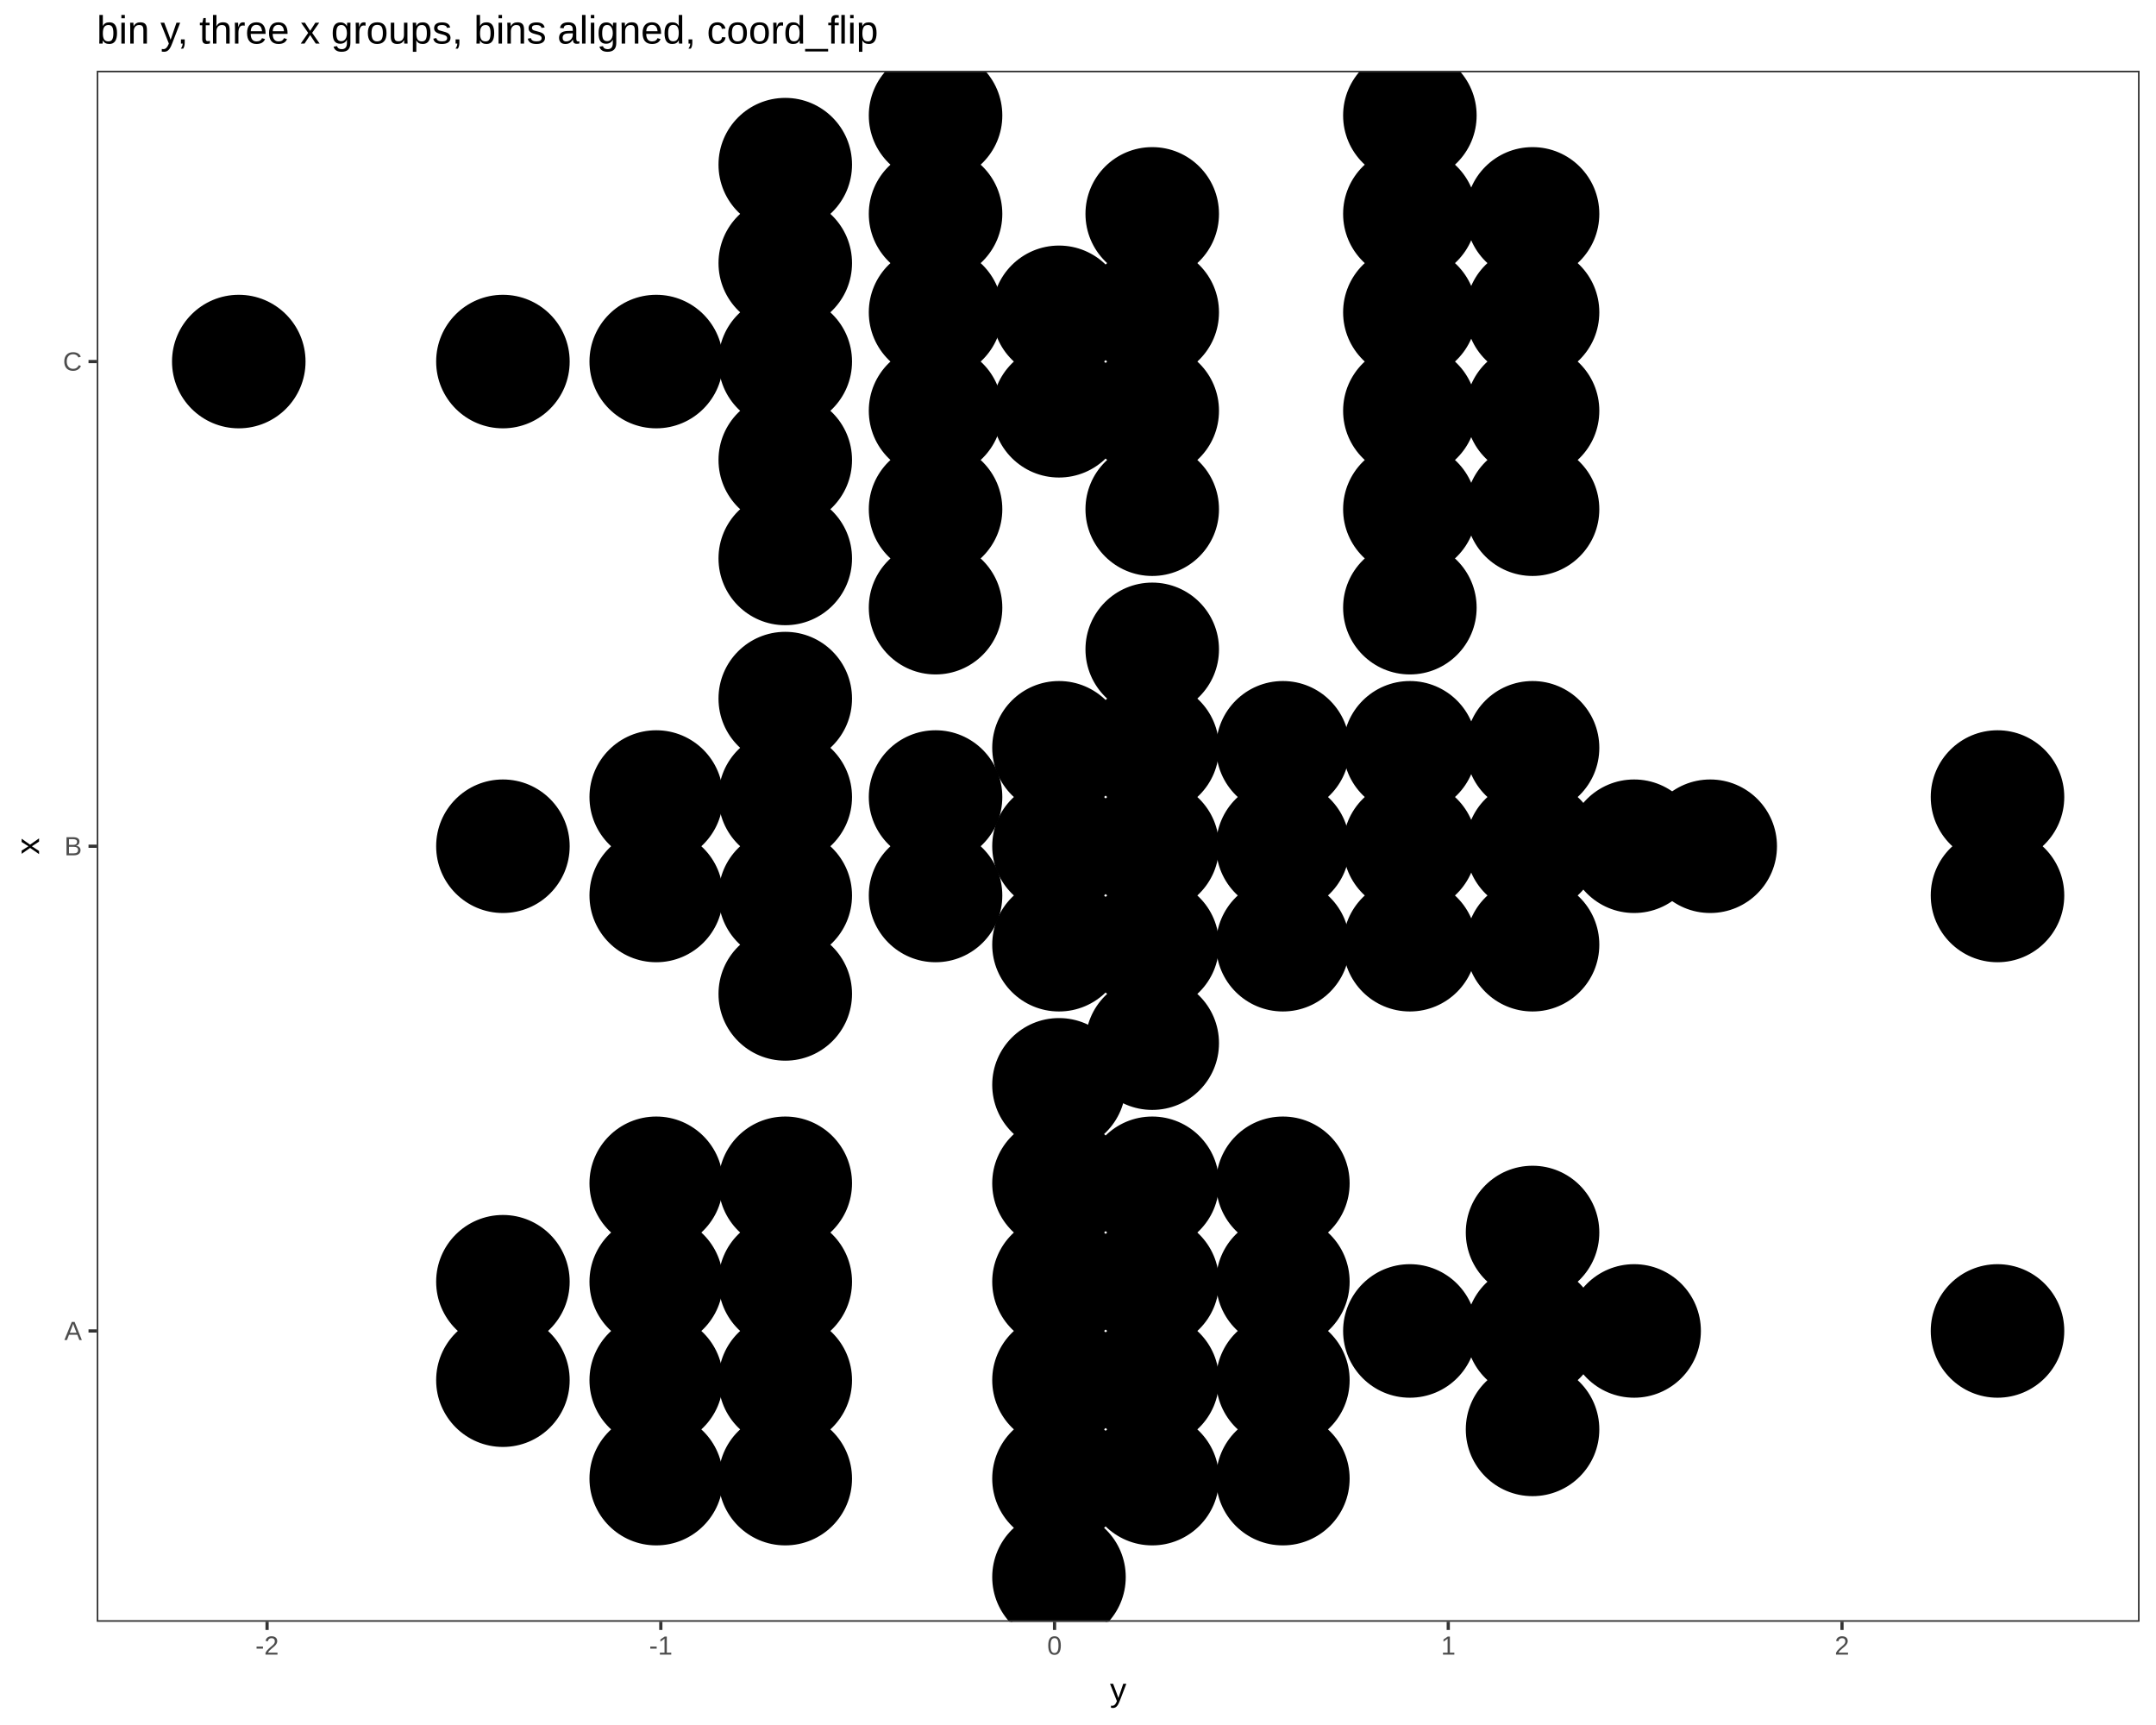
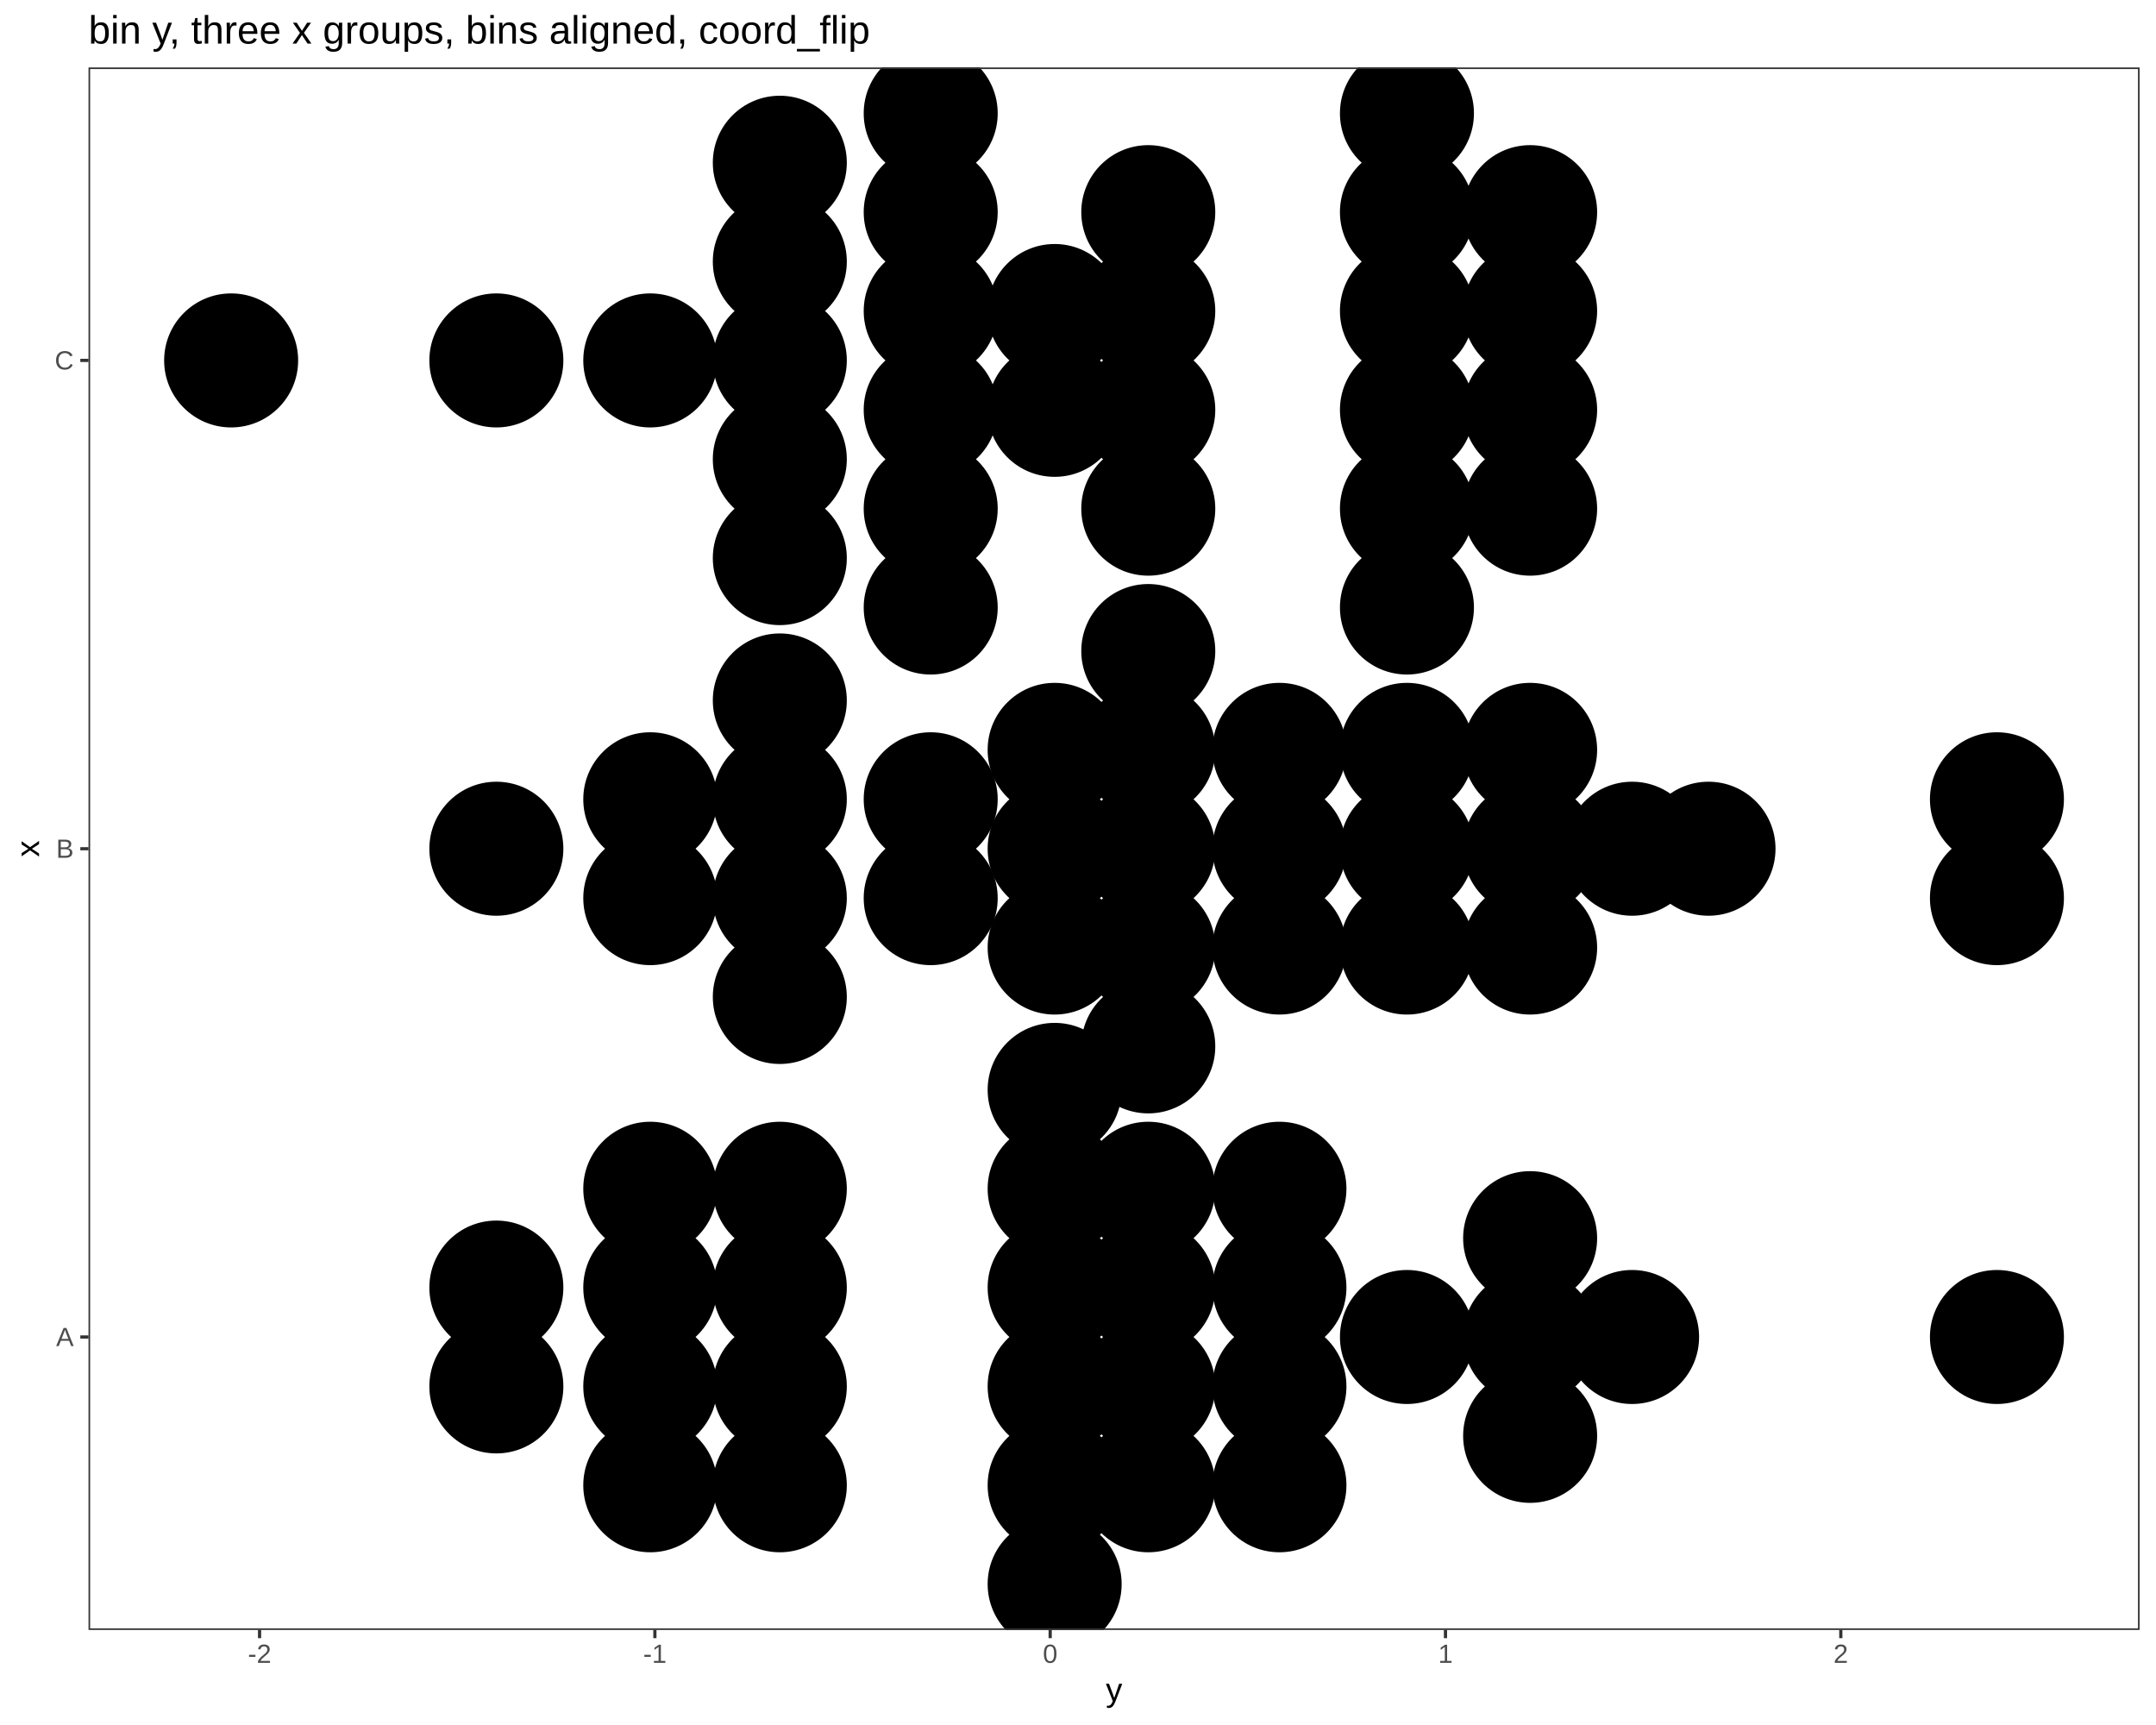
<svg xmlns="http://www.w3.org/2000/svg" viewBox="0 0 720.00 576.00">
  <defs>
    <style type="text/css">
    line, polyline, polygon, path, rect, circle {
      fill: none;
      stroke: #000000;
      stroke-linecap: round;
      stroke-linejoin: round;
      stroke-miterlimit: 10.00;
    }
  </style>
  </defs>
  <rect width="100%" height="100%" style="stroke: none; fill: #FFFFFF;" />
  <rect x="0.00" y="0.00" width="720.00" height="576.00" style="stroke-width: 1.07; stroke: #FFFFFF; fill: #FFFFFF;" />
  <defs>
-     <clipPath id="cpMzIuMzB8NzE0LjUyfDU0MS41M3wyMy42Mg==">
-       <rect x="32.30" y="23.62" width="682.22" height="517.91" />
+     <clipPath id="cpMjkuNTZ8NzE0LjUyfDU0NC4yN3wyMi41Mg==">
+       <rect x="29.56" y="22.52" width="684.96" height="521.75" />
    </clipPath>
  </defs>
-   <rect x="32.30" y="23.62" width="682.22" height="517.91" style="stroke-width: 1.07; stroke: none; fill: #FFFFFF;" clip-path="url(#cpMzIuMzB8NzE0LjUyfDU0MS41M3wyMy42Mg==)" />
-   <circle cx="167.95" cy="460.86" r="16.44pt" style="stroke-width: 0.75; fill: #000000;" clip-path="url(#cpMzIuMzB8NzE0LjUyfDU0MS41M3wyMy42Mg==)" />
-   <circle cx="167.95" cy="427.99" r="16.44pt" style="stroke-width: 0.75; fill: #000000;" clip-path="url(#cpMzIuMzB8NzE0LjUyfDU0MS41M3wyMy42Mg==)" />
-   <circle cx="219.15" cy="493.73" r="16.44pt" style="stroke-width: 0.75; fill: #000000;" clip-path="url(#cpMzIuMzB8NzE0LjUyfDU0MS41M3wyMy42Mg==)" />
-   <circle cx="219.15" cy="460.86" r="16.44pt" style="stroke-width: 0.75; fill: #000000;" clip-path="url(#cpMzIuMzB8NzE0LjUyfDU0MS41M3wyMy42Mg==)" />
-   <circle cx="219.15" cy="427.99" r="16.44pt" style="stroke-width: 0.75; fill: #000000;" clip-path="url(#cpMzIuMzB8NzE0LjUyfDU0MS41M3wyMy42Mg==)" />
-   <circle cx="219.15" cy="395.12" r="16.44pt" style="stroke-width: 0.75; fill: #000000;" clip-path="url(#cpMzIuMzB8NzE0LjUyfDU0MS41M3wyMy42Mg==)" />
-   <circle cx="262.24" cy="493.73" r="16.44pt" style="stroke-width: 0.75; fill: #000000;" clip-path="url(#cpMzIuMzB8NzE0LjUyfDU0MS41M3wyMy42Mg==)" />
-   <circle cx="262.24" cy="460.86" r="16.44pt" style="stroke-width: 0.75; fill: #000000;" clip-path="url(#cpMzIuMzB8NzE0LjUyfDU0MS41M3wyMy42Mg==)" />
-   <circle cx="262.24" cy="427.99" r="16.44pt" style="stroke-width: 0.75; fill: #000000;" clip-path="url(#cpMzIuMzB8NzE0LjUyfDU0MS41M3wyMy42Mg==)" />
-   <circle cx="262.24" cy="395.12" r="16.44pt" style="stroke-width: 0.75; fill: #000000;" clip-path="url(#cpMzIuMzB8NzE0LjUyfDU0MS41M3wyMy42Mg==)" />
-   <circle cx="353.65" cy="526.60" r="16.44pt" style="stroke-width: 0.75; fill: #000000;" clip-path="url(#cpMzIuMzB8NzE0LjUyfDU0MS41M3wyMy42Mg==)" />
-   <circle cx="353.65" cy="493.73" r="16.44pt" style="stroke-width: 0.75; fill: #000000;" clip-path="url(#cpMzIuMzB8NzE0LjUyfDU0MS41M3wyMy42Mg==)" />
-   <circle cx="353.65" cy="460.86" r="16.44pt" style="stroke-width: 0.75; fill: #000000;" clip-path="url(#cpMzIuMzB8NzE0LjUyfDU0MS41M3wyMy42Mg==)" />
-   <circle cx="353.65" cy="427.99" r="16.44pt" style="stroke-width: 0.75; fill: #000000;" clip-path="url(#cpMzIuMzB8NzE0LjUyfDU0MS41M3wyMy42Mg==)" />
-   <circle cx="353.65" cy="395.12" r="16.44pt" style="stroke-width: 0.75; fill: #000000;" clip-path="url(#cpMzIuMzB8NzE0LjUyfDU0MS41M3wyMy42Mg==)" />
-   <circle cx="353.65" cy="362.24" r="16.44pt" style="stroke-width: 0.75; fill: #000000;" clip-path="url(#cpMzIuMzB8NzE0LjUyfDU0MS41M3wyMy42Mg==)" />
-   <circle cx="384.79" cy="493.73" r="16.44pt" style="stroke-width: 0.75; fill: #000000;" clip-path="url(#cpMzIuMzB8NzE0LjUyfDU0MS41M3wyMy42Mg==)" />
-   <circle cx="384.79" cy="460.86" r="16.44pt" style="stroke-width: 0.75; fill: #000000;" clip-path="url(#cpMzIuMzB8NzE0LjUyfDU0MS41M3wyMy42Mg==)" />
-   <circle cx="384.79" cy="427.99" r="16.44pt" style="stroke-width: 0.75; fill: #000000;" clip-path="url(#cpMzIuMzB8NzE0LjUyfDU0MS41M3wyMy42Mg==)" />
-   <circle cx="384.79" cy="395.12" r="16.44pt" style="stroke-width: 0.75; fill: #000000;" clip-path="url(#cpMzIuMzB8NzE0LjUyfDU0MS41M3wyMy42Mg==)" />
-   <circle cx="428.42" cy="493.73" r="16.44pt" style="stroke-width: 0.75; fill: #000000;" clip-path="url(#cpMzIuMzB8NzE0LjUyfDU0MS41M3wyMy42Mg==)" />
-   <circle cx="428.42" cy="460.86" r="16.44pt" style="stroke-width: 0.75; fill: #000000;" clip-path="url(#cpMzIuMzB8NzE0LjUyfDU0MS41M3wyMy42Mg==)" />
-   <circle cx="428.42" cy="427.99" r="16.44pt" style="stroke-width: 0.75; fill: #000000;" clip-path="url(#cpMzIuMzB8NzE0LjUyfDU0MS41M3wyMy42Mg==)" />
-   <circle cx="428.42" cy="395.12" r="16.44pt" style="stroke-width: 0.75; fill: #000000;" clip-path="url(#cpMzIuMzB8NzE0LjUyfDU0MS41M3wyMy42Mg==)" />
-   <circle cx="470.83" cy="444.42" r="16.44pt" style="stroke-width: 0.75; fill: #000000;" clip-path="url(#cpMzIuMzB8NzE0LjUyfDU0MS41M3wyMy42Mg==)" />
-   <circle cx="511.80" cy="477.29" r="16.44pt" style="stroke-width: 0.75; fill: #000000;" clip-path="url(#cpMzIuMzB8NzE0LjUyfDU0MS41M3wyMy42Mg==)" />
-   <circle cx="511.80" cy="444.42" r="16.44pt" style="stroke-width: 0.75; fill: #000000;" clip-path="url(#cpMzIuMzB8NzE0LjUyfDU0MS41M3wyMy42Mg==)" />
-   <circle cx="511.80" cy="411.55" r="16.44pt" style="stroke-width: 0.75; fill: #000000;" clip-path="url(#cpMzIuMzB8NzE0LjUyfDU0MS41M3wyMy42Mg==)" />
-   <circle cx="545.72" cy="444.42" r="16.44pt" style="stroke-width: 0.75; fill: #000000;" clip-path="url(#cpMzIuMzB8NzE0LjUyfDU0MS41M3wyMy42Mg==)" />
-   <circle cx="667.07" cy="444.42" r="16.44pt" style="stroke-width: 0.75; fill: #000000;" clip-path="url(#cpMzIuMzB8NzE0LjUyfDU0MS41M3wyMy42Mg==)" />
-   <circle cx="167.95" cy="282.57" r="16.44pt" style="stroke-width: 0.75; fill: #000000;" clip-path="url(#cpMzIuMzB8NzE0LjUyfDU0MS41M3wyMy42Mg==)" />
-   <circle cx="219.15" cy="299.01" r="16.44pt" style="stroke-width: 0.75; fill: #000000;" clip-path="url(#cpMzIuMzB8NzE0LjUyfDU0MS41M3wyMy42Mg==)" />
-   <circle cx="219.15" cy="266.14" r="16.44pt" style="stroke-width: 0.75; fill: #000000;" clip-path="url(#cpMzIuMzB8NzE0LjUyfDU0MS41M3wyMy42Mg==)" />
-   <circle cx="262.24" cy="331.88" r="16.44pt" style="stroke-width: 0.75; fill: #000000;" clip-path="url(#cpMzIuMzB8NzE0LjUyfDU0MS41M3wyMy42Mg==)" />
-   <circle cx="262.24" cy="299.01" r="16.44pt" style="stroke-width: 0.75; fill: #000000;" clip-path="url(#cpMzIuMzB8NzE0LjUyfDU0MS41M3wyMy42Mg==)" />
-   <circle cx="262.24" cy="266.14" r="16.44pt" style="stroke-width: 0.75; fill: #000000;" clip-path="url(#cpMzIuMzB8NzE0LjUyfDU0MS41M3wyMy42Mg==)" />
-   <circle cx="262.24" cy="233.27" r="16.44pt" style="stroke-width: 0.75; fill: #000000;" clip-path="url(#cpMzIuMzB8NzE0LjUyfDU0MS41M3wyMy42Mg==)" />
-   <circle cx="312.43" cy="299.01" r="16.44pt" style="stroke-width: 0.75; fill: #000000;" clip-path="url(#cpMzIuMzB8NzE0LjUyfDU0MS41M3wyMy42Mg==)" />
-   <circle cx="312.43" cy="266.14" r="16.44pt" style="stroke-width: 0.75; fill: #000000;" clip-path="url(#cpMzIuMzB8NzE0LjUyfDU0MS41M3wyMy42Mg==)" />
-   <circle cx="353.65" cy="315.45" r="16.44pt" style="stroke-width: 0.75; fill: #000000;" clip-path="url(#cpMzIuMzB8NzE0LjUyfDU0MS41M3wyMy42Mg==)" />
-   <circle cx="353.65" cy="282.57" r="16.44pt" style="stroke-width: 0.75; fill: #000000;" clip-path="url(#cpMzIuMzB8NzE0LjUyfDU0MS41M3wyMy42Mg==)" />
-   <circle cx="353.65" cy="249.70" r="16.44pt" style="stroke-width: 0.75; fill: #000000;" clip-path="url(#cpMzIuMzB8NzE0LjUyfDU0MS41M3wyMy42Mg==)" />
-   <circle cx="384.79" cy="348.32" r="16.44pt" style="stroke-width: 0.75; fill: #000000;" clip-path="url(#cpMzIuMzB8NzE0LjUyfDU0MS41M3wyMy42Mg==)" />
-   <circle cx="384.79" cy="315.45" r="16.44pt" style="stroke-width: 0.75; fill: #000000;" clip-path="url(#cpMzIuMzB8NzE0LjUyfDU0MS41M3wyMy42Mg==)" />
-   <circle cx="384.79" cy="282.57" r="16.44pt" style="stroke-width: 0.75; fill: #000000;" clip-path="url(#cpMzIuMzB8NzE0LjUyfDU0MS41M3wyMy42Mg==)" />
-   <circle cx="384.79" cy="249.70" r="16.44pt" style="stroke-width: 0.75; fill: #000000;" clip-path="url(#cpMzIuMzB8NzE0LjUyfDU0MS41M3wyMy42Mg==)" />
-   <circle cx="384.79" cy="216.83" r="16.44pt" style="stroke-width: 0.75; fill: #000000;" clip-path="url(#cpMzIuMzB8NzE0LjUyfDU0MS41M3wyMy42Mg==)" />
-   <circle cx="428.42" cy="315.45" r="16.44pt" style="stroke-width: 0.75; fill: #000000;" clip-path="url(#cpMzIuMzB8NzE0LjUyfDU0MS41M3wyMy42Mg==)" />
-   <circle cx="428.42" cy="282.57" r="16.44pt" style="stroke-width: 0.75; fill: #000000;" clip-path="url(#cpMzIuMzB8NzE0LjUyfDU0MS41M3wyMy42Mg==)" />
-   <circle cx="428.42" cy="249.70" r="16.44pt" style="stroke-width: 0.75; fill: #000000;" clip-path="url(#cpMzIuMzB8NzE0LjUyfDU0MS41M3wyMy42Mg==)" />
-   <circle cx="470.83" cy="315.45" r="16.44pt" style="stroke-width: 0.75; fill: #000000;" clip-path="url(#cpMzIuMzB8NzE0LjUyfDU0MS41M3wyMy42Mg==)" />
-   <circle cx="470.83" cy="282.57" r="16.44pt" style="stroke-width: 0.75; fill: #000000;" clip-path="url(#cpMzIuMzB8NzE0LjUyfDU0MS41M3wyMy42Mg==)" />
-   <circle cx="470.83" cy="249.70" r="16.44pt" style="stroke-width: 0.75; fill: #000000;" clip-path="url(#cpMzIuMzB8NzE0LjUyfDU0MS41M3wyMy42Mg==)" />
-   <circle cx="511.80" cy="315.45" r="16.44pt" style="stroke-width: 0.75; fill: #000000;" clip-path="url(#cpMzIuMzB8NzE0LjUyfDU0MS41M3wyMy42Mg==)" />
-   <circle cx="511.80" cy="282.57" r="16.44pt" style="stroke-width: 0.75; fill: #000000;" clip-path="url(#cpMzIuMzB8NzE0LjUyfDU0MS41M3wyMy42Mg==)" />
-   <circle cx="511.80" cy="249.70" r="16.44pt" style="stroke-width: 0.75; fill: #000000;" clip-path="url(#cpMzIuMzB8NzE0LjUyfDU0MS41M3wyMy42Mg==)" />
-   <circle cx="545.72" cy="282.57" r="16.44pt" style="stroke-width: 0.75; fill: #000000;" clip-path="url(#cpMzIuMzB8NzE0LjUyfDU0MS41M3wyMy42Mg==)" />
-   <circle cx="571.13" cy="282.57" r="16.44pt" style="stroke-width: 0.75; fill: #000000;" clip-path="url(#cpMzIuMzB8NzE0LjUyfDU0MS41M3wyMy42Mg==)" />
-   <circle cx="667.07" cy="299.01" r="16.44pt" style="stroke-width: 0.75; fill: #000000;" clip-path="url(#cpMzIuMzB8NzE0LjUyfDU0MS41M3wyMy42Mg==)" />
-   <circle cx="667.07" cy="266.14" r="16.44pt" style="stroke-width: 0.75; fill: #000000;" clip-path="url(#cpMzIuMzB8NzE0LjUyfDU0MS41M3wyMy42Mg==)" />
-   <circle cx="79.74" cy="120.73" r="16.44pt" style="stroke-width: 0.75; fill: #000000;" clip-path="url(#cpMzIuMzB8NzE0LjUyfDU0MS41M3wyMy42Mg==)" />
-   <circle cx="167.95" cy="120.73" r="16.44pt" style="stroke-width: 0.75; fill: #000000;" clip-path="url(#cpMzIuMzB8NzE0LjUyfDU0MS41M3wyMy42Mg==)" />
-   <circle cx="219.15" cy="120.73" r="16.44pt" style="stroke-width: 0.75; fill: #000000;" clip-path="url(#cpMzIuMzB8NzE0LjUyfDU0MS41M3wyMy42Mg==)" />
-   <circle cx="262.24" cy="186.47" r="16.44pt" style="stroke-width: 0.75; fill: #000000;" clip-path="url(#cpMzIuMzB8NzE0LjUyfDU0MS41M3wyMy42Mg==)" />
-   <circle cx="262.24" cy="153.60" r="16.44pt" style="stroke-width: 0.75; fill: #000000;" clip-path="url(#cpMzIuMzB8NzE0LjUyfDU0MS41M3wyMy42Mg==)" />
-   <circle cx="262.24" cy="120.73" r="16.44pt" style="stroke-width: 0.75; fill: #000000;" clip-path="url(#cpMzIuMzB8NzE0LjUyfDU0MS41M3wyMy42Mg==)" />
-   <circle cx="262.24" cy="87.85" r="16.44pt" style="stroke-width: 0.75; fill: #000000;" clip-path="url(#cpMzIuMzB8NzE0LjUyfDU0MS41M3wyMy42Mg==)" />
-   <circle cx="262.24" cy="54.98" r="16.44pt" style="stroke-width: 0.75; fill: #000000;" clip-path="url(#cpMzIuMzB8NzE0LjUyfDU0MS41M3wyMy42Mg==)" />
-   <circle cx="312.43" cy="202.91" r="16.44pt" style="stroke-width: 0.75; fill: #000000;" clip-path="url(#cpMzIuMzB8NzE0LjUyfDU0MS41M3wyMy42Mg==)" />
-   <circle cx="312.43" cy="170.03" r="16.44pt" style="stroke-width: 0.75; fill: #000000;" clip-path="url(#cpMzIuMzB8NzE0LjUyfDU0MS41M3wyMy42Mg==)" />
-   <circle cx="312.43" cy="137.16" r="16.44pt" style="stroke-width: 0.75; fill: #000000;" clip-path="url(#cpMzIuMzB8NzE0LjUyfDU0MS41M3wyMy42Mg==)" />
-   <circle cx="312.43" cy="104.29" r="16.44pt" style="stroke-width: 0.75; fill: #000000;" clip-path="url(#cpMzIuMzB8NzE0LjUyfDU0MS41M3wyMy42Mg==)" />
-   <circle cx="312.43" cy="71.42" r="16.44pt" style="stroke-width: 0.75; fill: #000000;" clip-path="url(#cpMzIuMzB8NzE0LjUyfDU0MS41M3wyMy42Mg==)" />
-   <circle cx="312.43" cy="38.55" r="16.44pt" style="stroke-width: 0.75; fill: #000000;" clip-path="url(#cpMzIuMzB8NzE0LjUyfDU0MS41M3wyMy42Mg==)" />
-   <circle cx="353.65" cy="137.16" r="16.44pt" style="stroke-width: 0.75; fill: #000000;" clip-path="url(#cpMzIuMzB8NzE0LjUyfDU0MS41M3wyMy42Mg==)" />
-   <circle cx="353.65" cy="104.29" r="16.44pt" style="stroke-width: 0.75; fill: #000000;" clip-path="url(#cpMzIuMzB8NzE0LjUyfDU0MS41M3wyMy42Mg==)" />
-   <circle cx="384.79" cy="170.03" r="16.44pt" style="stroke-width: 0.75; fill: #000000;" clip-path="url(#cpMzIuMzB8NzE0LjUyfDU0MS41M3wyMy42Mg==)" />
-   <circle cx="384.79" cy="137.16" r="16.44pt" style="stroke-width: 0.75; fill: #000000;" clip-path="url(#cpMzIuMzB8NzE0LjUyfDU0MS41M3wyMy42Mg==)" />
-   <circle cx="384.79" cy="104.29" r="16.44pt" style="stroke-width: 0.75; fill: #000000;" clip-path="url(#cpMzIuMzB8NzE0LjUyfDU0MS41M3wyMy42Mg==)" />
-   <circle cx="384.79" cy="71.42" r="16.44pt" style="stroke-width: 0.75; fill: #000000;" clip-path="url(#cpMzIuMzB8NzE0LjUyfDU0MS41M3wyMy42Mg==)" />
-   <circle cx="470.83" cy="202.91" r="16.44pt" style="stroke-width: 0.75; fill: #000000;" clip-path="url(#cpMzIuMzB8NzE0LjUyfDU0MS41M3wyMy42Mg==)" />
-   <circle cx="470.83" cy="170.03" r="16.44pt" style="stroke-width: 0.75; fill: #000000;" clip-path="url(#cpMzIuMzB8NzE0LjUyfDU0MS41M3wyMy42Mg==)" />
-   <circle cx="470.83" cy="137.16" r="16.44pt" style="stroke-width: 0.75; fill: #000000;" clip-path="url(#cpMzIuMzB8NzE0LjUyfDU0MS41M3wyMy42Mg==)" />
-   <circle cx="470.83" cy="104.29" r="16.44pt" style="stroke-width: 0.75; fill: #000000;" clip-path="url(#cpMzIuMzB8NzE0LjUyfDU0MS41M3wyMy42Mg==)" />
-   <circle cx="470.83" cy="71.42" r="16.44pt" style="stroke-width: 0.75; fill: #000000;" clip-path="url(#cpMzIuMzB8NzE0LjUyfDU0MS41M3wyMy42Mg==)" />
-   <circle cx="470.83" cy="38.55" r="16.44pt" style="stroke-width: 0.75; fill: #000000;" clip-path="url(#cpMzIuMzB8NzE0LjUyfDU0MS41M3wyMy42Mg==)" />
-   <circle cx="511.80" cy="170.03" r="16.44pt" style="stroke-width: 0.75; fill: #000000;" clip-path="url(#cpMzIuMzB8NzE0LjUyfDU0MS41M3wyMy42Mg==)" />
-   <circle cx="511.80" cy="137.16" r="16.44pt" style="stroke-width: 0.75; fill: #000000;" clip-path="url(#cpMzIuMzB8NzE0LjUyfDU0MS41M3wyMy42Mg==)" />
-   <circle cx="511.80" cy="104.29" r="16.44pt" style="stroke-width: 0.75; fill: #000000;" clip-path="url(#cpMzIuMzB8NzE0LjUyfDU0MS41M3wyMy42Mg==)" />
-   <circle cx="511.80" cy="71.42" r="16.44pt" style="stroke-width: 0.75; fill: #000000;" clip-path="url(#cpMzIuMzB8NzE0LjUyfDU0MS41M3wyMy42Mg==)" />
-   <rect x="32.30" y="23.62" width="682.22" height="517.91" style="stroke-width: 1.07; stroke: #333333;" clip-path="url(#cpMzIuMzB8NzE0LjUyfDU0MS41M3wyMy42Mg==)" />
+   <rect x="29.56" y="22.52" width="684.96" height="521.75" style="stroke-width: 1.07; stroke: none; fill: #FFFFFF;" clip-path="url(#cpMjkuNTZ8NzE0LjUyfDU0NC4yN3wyMi41Mg==)" />
+   <circle cx="165.76" cy="462.94" r="16.50pt" style="stroke-width: 0.75; fill: #000000;" clip-path="url(#cpMjkuNTZ8NzE0LjUyfDU0NC4yN3wyMi41Mg==)" />
+   <circle cx="165.76" cy="429.94" r="16.50pt" style="stroke-width: 0.75; fill: #000000;" clip-path="url(#cpMjkuNTZ8NzE0LjUyfDU0NC4yN3wyMi41Mg==)" />
+   <circle cx="217.16" cy="495.95" r="16.50pt" style="stroke-width: 0.75; fill: #000000;" clip-path="url(#cpMjkuNTZ8NzE0LjUyfDU0NC4yN3wyMi41Mg==)" />
+   <circle cx="217.16" cy="462.94" r="16.50pt" style="stroke-width: 0.75; fill: #000000;" clip-path="url(#cpMjkuNTZ8NzE0LjUyfDU0NC4yN3wyMi41Mg==)" />
+   <circle cx="217.16" cy="429.94" r="16.50pt" style="stroke-width: 0.75; fill: #000000;" clip-path="url(#cpMjkuNTZ8NzE0LjUyfDU0NC4yN3wyMi41Mg==)" />
+   <circle cx="217.16" cy="396.94" r="16.50pt" style="stroke-width: 0.75; fill: #000000;" clip-path="url(#cpMjkuNTZ8NzE0LjUyfDU0NC4yN3wyMi41Mg==)" />
+   <circle cx="260.42" cy="495.95" r="16.50pt" style="stroke-width: 0.75; fill: #000000;" clip-path="url(#cpMjkuNTZ8NzE0LjUyfDU0NC4yN3wyMi41Mg==)" />
+   <circle cx="260.42" cy="462.94" r="16.50pt" style="stroke-width: 0.75; fill: #000000;" clip-path="url(#cpMjkuNTZ8NzE0LjUyfDU0NC4yN3wyMi41Mg==)" />
+   <circle cx="260.42" cy="429.94" r="16.50pt" style="stroke-width: 0.75; fill: #000000;" clip-path="url(#cpMjkuNTZ8NzE0LjUyfDU0NC4yN3wyMi41Mg==)" />
+   <circle cx="260.42" cy="396.94" r="16.50pt" style="stroke-width: 0.75; fill: #000000;" clip-path="url(#cpMjkuNTZ8NzE0LjUyfDU0NC4yN3wyMi41Mg==)" />
+   <circle cx="352.20" cy="528.95" r="16.50pt" style="stroke-width: 0.75; fill: #000000;" clip-path="url(#cpMjkuNTZ8NzE0LjUyfDU0NC4yN3wyMi41Mg==)" />
+   <circle cx="352.20" cy="495.95" r="16.50pt" style="stroke-width: 0.75; fill: #000000;" clip-path="url(#cpMjkuNTZ8NzE0LjUyfDU0NC4yN3wyMi41Mg==)" />
+   <circle cx="352.20" cy="462.94" r="16.50pt" style="stroke-width: 0.75; fill: #000000;" clip-path="url(#cpMjkuNTZ8NzE0LjUyfDU0NC4yN3wyMi41Mg==)" />
+   <circle cx="352.20" cy="429.94" r="16.50pt" style="stroke-width: 0.75; fill: #000000;" clip-path="url(#cpMjkuNTZ8NzE0LjUyfDU0NC4yN3wyMi41Mg==)" />
+   <circle cx="352.20" cy="396.94" r="16.50pt" style="stroke-width: 0.75; fill: #000000;" clip-path="url(#cpMjkuNTZ8NzE0LjUyfDU0NC4yN3wyMi41Mg==)" />
+   <circle cx="352.20" cy="363.93" r="16.50pt" style="stroke-width: 0.75; fill: #000000;" clip-path="url(#cpMjkuNTZ8NzE0LjUyfDU0NC4yN3wyMi41Mg==)" />
+   <circle cx="383.47" cy="495.95" r="16.50pt" style="stroke-width: 0.75; fill: #000000;" clip-path="url(#cpMjkuNTZ8NzE0LjUyfDU0NC4yN3wyMi41Mg==)" />
+   <circle cx="383.47" cy="462.94" r="16.50pt" style="stroke-width: 0.75; fill: #000000;" clip-path="url(#cpMjkuNTZ8NzE0LjUyfDU0NC4yN3wyMi41Mg==)" />
+   <circle cx="383.47" cy="429.94" r="16.50pt" style="stroke-width: 0.75; fill: #000000;" clip-path="url(#cpMjkuNTZ8NzE0LjUyfDU0NC4yN3wyMi41Mg==)" />
+   <circle cx="383.47" cy="396.94" r="16.50pt" style="stroke-width: 0.75; fill: #000000;" clip-path="url(#cpMjkuNTZ8NzE0LjUyfDU0NC4yN3wyMi41Mg==)" />
+   <circle cx="427.27" cy="495.95" r="16.50pt" style="stroke-width: 0.75; fill: #000000;" clip-path="url(#cpMjkuNTZ8NzE0LjUyfDU0NC4yN3wyMi41Mg==)" />
+   <circle cx="427.27" cy="462.94" r="16.50pt" style="stroke-width: 0.75; fill: #000000;" clip-path="url(#cpMjkuNTZ8NzE0LjUyfDU0NC4yN3wyMi41Mg==)" />
+   <circle cx="427.27" cy="429.94" r="16.50pt" style="stroke-width: 0.75; fill: #000000;" clip-path="url(#cpMjkuNTZ8NzE0LjUyfDU0NC4yN3wyMi41Mg==)" />
+   <circle cx="427.27" cy="396.94" r="16.50pt" style="stroke-width: 0.75; fill: #000000;" clip-path="url(#cpMjkuNTZ8NzE0LjUyfDU0NC4yN3wyMi41Mg==)" />
+   <circle cx="469.85" cy="446.44" r="16.50pt" style="stroke-width: 0.75; fill: #000000;" clip-path="url(#cpMjkuNTZ8NzE0LjUyfDU0NC4yN3wyMi41Mg==)" />
+   <circle cx="510.99" cy="479.45" r="16.50pt" style="stroke-width: 0.75; fill: #000000;" clip-path="url(#cpMjkuNTZ8NzE0LjUyfDU0NC4yN3wyMi41Mg==)" />
+   <circle cx="510.99" cy="446.44" r="16.50pt" style="stroke-width: 0.75; fill: #000000;" clip-path="url(#cpMjkuNTZ8NzE0LjUyfDU0NC4yN3wyMi41Mg==)" />
+   <circle cx="510.99" cy="413.44" r="16.50pt" style="stroke-width: 0.75; fill: #000000;" clip-path="url(#cpMjkuNTZ8NzE0LjUyfDU0NC4yN3wyMi41Mg==)" />
+   <circle cx="545.04" cy="446.44" r="16.50pt" style="stroke-width: 0.75; fill: #000000;" clip-path="url(#cpMjkuNTZ8NzE0LjUyfDU0NC4yN3wyMi41Mg==)" />
+   <circle cx="666.88" cy="446.44" r="16.50pt" style="stroke-width: 0.75; fill: #000000;" clip-path="url(#cpMjkuNTZ8NzE0LjUyfDU0NC4yN3wyMi41Mg==)" />
+   <circle cx="165.76" cy="283.40" r="16.50pt" style="stroke-width: 0.75; fill: #000000;" clip-path="url(#cpMjkuNTZ8NzE0LjUyfDU0NC4yN3wyMi41Mg==)" />
+   <circle cx="217.16" cy="299.90" r="16.50pt" style="stroke-width: 0.75; fill: #000000;" clip-path="url(#cpMjkuNTZ8NzE0LjUyfDU0NC4yN3wyMi41Mg==)" />
+   <circle cx="217.16" cy="266.89" r="16.50pt" style="stroke-width: 0.75; fill: #000000;" clip-path="url(#cpMjkuNTZ8NzE0LjUyfDU0NC4yN3wyMi41Mg==)" />
+   <circle cx="260.42" cy="332.90" r="16.50pt" style="stroke-width: 0.75; fill: #000000;" clip-path="url(#cpMjkuNTZ8NzE0LjUyfDU0NC4yN3wyMi41Mg==)" />
+   <circle cx="260.42" cy="299.90" r="16.50pt" style="stroke-width: 0.75; fill: #000000;" clip-path="url(#cpMjkuNTZ8NzE0LjUyfDU0NC4yN3wyMi41Mg==)" />
+   <circle cx="260.42" cy="266.89" r="16.50pt" style="stroke-width: 0.75; fill: #000000;" clip-path="url(#cpMjkuNTZ8NzE0LjUyfDU0NC4yN3wyMi41Mg==)" />
+   <circle cx="260.42" cy="233.89" r="16.50pt" style="stroke-width: 0.75; fill: #000000;" clip-path="url(#cpMjkuNTZ8NzE0LjUyfDU0NC4yN3wyMi41Mg==)" />
+   <circle cx="310.81" cy="299.90" r="16.50pt" style="stroke-width: 0.75; fill: #000000;" clip-path="url(#cpMjkuNTZ8NzE0LjUyfDU0NC4yN3wyMi41Mg==)" />
+   <circle cx="310.81" cy="266.89" r="16.50pt" style="stroke-width: 0.75; fill: #000000;" clip-path="url(#cpMjkuNTZ8NzE0LjUyfDU0NC4yN3wyMi41Mg==)" />
+   <circle cx="352.20" cy="316.40" r="16.50pt" style="stroke-width: 0.75; fill: #000000;" clip-path="url(#cpMjkuNTZ8NzE0LjUyfDU0NC4yN3wyMi41Mg==)" />
+   <circle cx="352.20" cy="283.40" r="16.50pt" style="stroke-width: 0.75; fill: #000000;" clip-path="url(#cpMjkuNTZ8NzE0LjUyfDU0NC4yN3wyMi41Mg==)" />
+   <circle cx="352.20" cy="250.39" r="16.50pt" style="stroke-width: 0.75; fill: #000000;" clip-path="url(#cpMjkuNTZ8NzE0LjUyfDU0NC4yN3wyMi41Mg==)" />
+   <circle cx="383.47" cy="349.40" r="16.50pt" style="stroke-width: 0.75; fill: #000000;" clip-path="url(#cpMjkuNTZ8NzE0LjUyfDU0NC4yN3wyMi41Mg==)" />
+   <circle cx="383.47" cy="316.40" r="16.50pt" style="stroke-width: 0.75; fill: #000000;" clip-path="url(#cpMjkuNTZ8NzE0LjUyfDU0NC4yN3wyMi41Mg==)" />
+   <circle cx="383.47" cy="283.40" r="16.50pt" style="stroke-width: 0.75; fill: #000000;" clip-path="url(#cpMjkuNTZ8NzE0LjUyfDU0NC4yN3wyMi41Mg==)" />
+   <circle cx="383.47" cy="250.39" r="16.50pt" style="stroke-width: 0.75; fill: #000000;" clip-path="url(#cpMjkuNTZ8NzE0LjUyfDU0NC4yN3wyMi41Mg==)" />
+   <circle cx="383.47" cy="217.39" r="16.50pt" style="stroke-width: 0.75; fill: #000000;" clip-path="url(#cpMjkuNTZ8NzE0LjUyfDU0NC4yN3wyMi41Mg==)" />
+   <circle cx="427.27" cy="316.40" r="16.50pt" style="stroke-width: 0.75; fill: #000000;" clip-path="url(#cpMjkuNTZ8NzE0LjUyfDU0NC4yN3wyMi41Mg==)" />
+   <circle cx="427.27" cy="283.40" r="16.50pt" style="stroke-width: 0.75; fill: #000000;" clip-path="url(#cpMjkuNTZ8NzE0LjUyfDU0NC4yN3wyMi41Mg==)" />
+   <circle cx="427.27" cy="250.39" r="16.50pt" style="stroke-width: 0.75; fill: #000000;" clip-path="url(#cpMjkuNTZ8NzE0LjUyfDU0NC4yN3wyMi41Mg==)" />
+   <circle cx="469.85" cy="316.40" r="16.50pt" style="stroke-width: 0.75; fill: #000000;" clip-path="url(#cpMjkuNTZ8NzE0LjUyfDU0NC4yN3wyMi41Mg==)" />
+   <circle cx="469.85" cy="283.40" r="16.50pt" style="stroke-width: 0.75; fill: #000000;" clip-path="url(#cpMjkuNTZ8NzE0LjUyfDU0NC4yN3wyMi41Mg==)" />
+   <circle cx="469.85" cy="250.39" r="16.50pt" style="stroke-width: 0.75; fill: #000000;" clip-path="url(#cpMjkuNTZ8NzE0LjUyfDU0NC4yN3wyMi41Mg==)" />
+   <circle cx="510.99" cy="316.40" r="16.50pt" style="stroke-width: 0.75; fill: #000000;" clip-path="url(#cpMjkuNTZ8NzE0LjUyfDU0NC4yN3wyMi41Mg==)" />
+   <circle cx="510.99" cy="283.40" r="16.50pt" style="stroke-width: 0.75; fill: #000000;" clip-path="url(#cpMjkuNTZ8NzE0LjUyfDU0NC4yN3wyMi41Mg==)" />
+   <circle cx="510.99" cy="250.39" r="16.50pt" style="stroke-width: 0.75; fill: #000000;" clip-path="url(#cpMjkuNTZ8NzE0LjUyfDU0NC4yN3wyMi41Mg==)" />
+   <circle cx="545.04" cy="283.40" r="16.50pt" style="stroke-width: 0.75; fill: #000000;" clip-path="url(#cpMjkuNTZ8NzE0LjUyfDU0NC4yN3wyMi41Mg==)" />
+   <circle cx="570.56" cy="283.40" r="16.50pt" style="stroke-width: 0.75; fill: #000000;" clip-path="url(#cpMjkuNTZ8NzE0LjUyfDU0NC4yN3wyMi41Mg==)" />
+   <circle cx="666.88" cy="299.90" r="16.50pt" style="stroke-width: 0.75; fill: #000000;" clip-path="url(#cpMjkuNTZ8NzE0LjUyfDU0NC4yN3wyMi41Mg==)" />
+   <circle cx="666.88" cy="266.89" r="16.50pt" style="stroke-width: 0.75; fill: #000000;" clip-path="url(#cpMjkuNTZ8NzE0LjUyfDU0NC4yN3wyMi41Mg==)" />
+   <circle cx="77.19" cy="120.35" r="16.50pt" style="stroke-width: 0.75; fill: #000000;" clip-path="url(#cpMjkuNTZ8NzE0LjUyfDU0NC4yN3wyMi41Mg==)" />
+   <circle cx="165.76" cy="120.35" r="16.50pt" style="stroke-width: 0.75; fill: #000000;" clip-path="url(#cpMjkuNTZ8NzE0LjUyfDU0NC4yN3wyMi41Mg==)" />
+   <circle cx="217.16" cy="120.35" r="16.50pt" style="stroke-width: 0.75; fill: #000000;" clip-path="url(#cpMjkuNTZ8NzE0LjUyfDU0NC4yN3wyMi41Mg==)" />
+   <circle cx="260.42" cy="186.36" r="16.50pt" style="stroke-width: 0.75; fill: #000000;" clip-path="url(#cpMjkuNTZ8NzE0LjUyfDU0NC4yN3wyMi41Mg==)" />
+   <circle cx="260.42" cy="153.35" r="16.50pt" style="stroke-width: 0.75; fill: #000000;" clip-path="url(#cpMjkuNTZ8NzE0LjUyfDU0NC4yN3wyMi41Mg==)" />
+   <circle cx="260.42" cy="120.35" r="16.50pt" style="stroke-width: 0.75; fill: #000000;" clip-path="url(#cpMjkuNTZ8NzE0LjUyfDU0NC4yN3wyMi41Mg==)" />
+   <circle cx="260.42" cy="87.35" r="16.50pt" style="stroke-width: 0.75; fill: #000000;" clip-path="url(#cpMjkuNTZ8NzE0LjUyfDU0NC4yN3wyMi41Mg==)" />
+   <circle cx="260.42" cy="54.34" r="16.50pt" style="stroke-width: 0.75; fill: #000000;" clip-path="url(#cpMjkuNTZ8NzE0LjUyfDU0NC4yN3wyMi41Mg==)" />
+   <circle cx="310.81" cy="202.86" r="16.50pt" style="stroke-width: 0.75; fill: #000000;" clip-path="url(#cpMjkuNTZ8NzE0LjUyfDU0NC4yN3wyMi41Mg==)" />
+   <circle cx="310.81" cy="169.85" r="16.50pt" style="stroke-width: 0.75; fill: #000000;" clip-path="url(#cpMjkuNTZ8NzE0LjUyfDU0NC4yN3wyMi41Mg==)" />
+   <circle cx="310.81" cy="136.85" r="16.50pt" style="stroke-width: 0.75; fill: #000000;" clip-path="url(#cpMjkuNTZ8NzE0LjUyfDU0NC4yN3wyMi41Mg==)" />
+   <circle cx="310.81" cy="103.85" r="16.50pt" style="stroke-width: 0.75; fill: #000000;" clip-path="url(#cpMjkuNTZ8NzE0LjUyfDU0NC4yN3wyMi41Mg==)" />
+   <circle cx="310.81" cy="70.84" r="16.50pt" style="stroke-width: 0.75; fill: #000000;" clip-path="url(#cpMjkuNTZ8NzE0LjUyfDU0NC4yN3wyMi41Mg==)" />
+   <circle cx="310.81" cy="37.84" r="16.50pt" style="stroke-width: 0.75; fill: #000000;" clip-path="url(#cpMjkuNTZ8NzE0LjUyfDU0NC4yN3wyMi41Mg==)" />
+   <circle cx="352.20" cy="136.85" r="16.50pt" style="stroke-width: 0.75; fill: #000000;" clip-path="url(#cpMjkuNTZ8NzE0LjUyfDU0NC4yN3wyMi41Mg==)" />
+   <circle cx="352.20" cy="103.85" r="16.50pt" style="stroke-width: 0.75; fill: #000000;" clip-path="url(#cpMjkuNTZ8NzE0LjUyfDU0NC4yN3wyMi41Mg==)" />
+   <circle cx="383.47" cy="169.85" r="16.50pt" style="stroke-width: 0.75; fill: #000000;" clip-path="url(#cpMjkuNTZ8NzE0LjUyfDU0NC4yN3wyMi41Mg==)" />
+   <circle cx="383.47" cy="136.85" r="16.50pt" style="stroke-width: 0.75; fill: #000000;" clip-path="url(#cpMjkuNTZ8NzE0LjUyfDU0NC4yN3wyMi41Mg==)" />
+   <circle cx="383.47" cy="103.85" r="16.50pt" style="stroke-width: 0.75; fill: #000000;" clip-path="url(#cpMjkuNTZ8NzE0LjUyfDU0NC4yN3wyMi41Mg==)" />
+   <circle cx="383.47" cy="70.84" r="16.50pt" style="stroke-width: 0.75; fill: #000000;" clip-path="url(#cpMjkuNTZ8NzE0LjUyfDU0NC4yN3wyMi41Mg==)" />
+   <circle cx="469.85" cy="202.86" r="16.50pt" style="stroke-width: 0.75; fill: #000000;" clip-path="url(#cpMjkuNTZ8NzE0LjUyfDU0NC4yN3wyMi41Mg==)" />
+   <circle cx="469.85" cy="169.85" r="16.50pt" style="stroke-width: 0.75; fill: #000000;" clip-path="url(#cpMjkuNTZ8NzE0LjUyfDU0NC4yN3wyMi41Mg==)" />
+   <circle cx="469.85" cy="136.85" r="16.50pt" style="stroke-width: 0.75; fill: #000000;" clip-path="url(#cpMjkuNTZ8NzE0LjUyfDU0NC4yN3wyMi41Mg==)" />
+   <circle cx="469.85" cy="103.85" r="16.50pt" style="stroke-width: 0.75; fill: #000000;" clip-path="url(#cpMjkuNTZ8NzE0LjUyfDU0NC4yN3wyMi41Mg==)" />
+   <circle cx="469.85" cy="70.84" r="16.50pt" style="stroke-width: 0.75; fill: #000000;" clip-path="url(#cpMjkuNTZ8NzE0LjUyfDU0NC4yN3wyMi41Mg==)" />
+   <circle cx="469.85" cy="37.84" r="16.50pt" style="stroke-width: 0.75; fill: #000000;" clip-path="url(#cpMjkuNTZ8NzE0LjUyfDU0NC4yN3wyMi41Mg==)" />
+   <circle cx="510.99" cy="169.85" r="16.50pt" style="stroke-width: 0.75; fill: #000000;" clip-path="url(#cpMjkuNTZ8NzE0LjUyfDU0NC4yN3wyMi41Mg==)" />
+   <circle cx="510.99" cy="136.85" r="16.50pt" style="stroke-width: 0.75; fill: #000000;" clip-path="url(#cpMjkuNTZ8NzE0LjUyfDU0NC4yN3wyMi41Mg==)" />
+   <circle cx="510.99" cy="103.85" r="16.50pt" style="stroke-width: 0.75; fill: #000000;" clip-path="url(#cpMjkuNTZ8NzE0LjUyfDU0NC4yN3wyMi41Mg==)" />
+   <circle cx="510.99" cy="70.84" r="16.50pt" style="stroke-width: 0.75; fill: #000000;" clip-path="url(#cpMjkuNTZ8NzE0LjUyfDU0NC4yN3wyMi41Mg==)" />
+   <rect x="29.56" y="22.52" width="684.96" height="521.75" style="stroke-width: 1.07; stroke: #333333;" clip-path="url(#cpMjkuNTZ8NzE0LjUyfDU0NC4yN3wyMi41Mg==)" />
  <defs>
    <clipPath id="cpMC4wMHw3MjAuMDB8NTc2LjAwfDAuMDA=">
      <rect x="0.00" y="0.00" width="720.00" height="576.00" />
    </clipPath>
  </defs>
  <g clip-path="url(#cpMC4wMHw3MjAuMDB8NTc2LjAwfDAuMDA=)">
-     <text x="21.49" y="447.45" style="font-size: 8.80px; fill: #4D4D4D; font-family: Liberation Sans;" textLength="5.88px" lengthAdjust="spacingAndGlyphs">A</text>
+     <text x="18.75" y="449.47" style="font-size: 8.80px; fill: #4D4D4D; font-family: Liberation Sans;" textLength="5.88px" lengthAdjust="spacingAndGlyphs">A</text>
  </g>
  <g clip-path="url(#cpMC4wMHw3MjAuMDB8NTc2LjAwfDAuMDA=)">
-     <text x="21.49" y="285.60" style="font-size: 8.80px; fill: #4D4D4D; font-family: Liberation Sans;" textLength="5.88px" lengthAdjust="spacingAndGlyphs">B</text>
+     <text x="18.75" y="286.42" style="font-size: 8.80px; fill: #4D4D4D; font-family: Liberation Sans;" textLength="5.88px" lengthAdjust="spacingAndGlyphs">B</text>
  </g>
  <g clip-path="url(#cpMC4wMHw3MjAuMDB8NTc2LjAwfDAuMDA=)">
-     <text x="21.01" y="123.75" style="font-size: 8.80px; fill: #4D4D4D; font-family: Liberation Sans;" textLength="6.36px" lengthAdjust="spacingAndGlyphs">C</text>
+     <text x="18.27" y="123.37" style="font-size: 8.80px; fill: #4D4D4D; font-family: Liberation Sans;" textLength="6.36px" lengthAdjust="spacingAndGlyphs">C</text>
  </g>
-   <polyline points="29.56,444.42 32.30,444.42 " style="stroke-width: 1.07; stroke: #333333; stroke-linecap: butt;" clip-path="url(#cpMC4wMHw3MjAuMDB8NTc2LjAwfDAuMDA=)" />
-   <polyline points="29.56,282.57 32.30,282.57 " style="stroke-width: 1.07; stroke: #333333; stroke-linecap: butt;" clip-path="url(#cpMC4wMHw3MjAuMDB8NTc2LjAwfDAuMDA=)" />
-   <polyline points="29.56,120.73 32.30,120.73 " style="stroke-width: 1.07; stroke: #333333; stroke-linecap: butt;" clip-path="url(#cpMC4wMHw3MjAuMDB8NTc2LjAwfDAuMDA=)" />
-   <polyline points="89.19,544.27 89.19,541.53 " style="stroke-width: 1.07; stroke: #333333; stroke-linecap: butt;" clip-path="url(#cpMC4wMHw3MjAuMDB8NTc2LjAwfDAuMDA=)" />
-   <polyline points="220.68,544.27 220.68,541.53 " style="stroke-width: 1.07; stroke: #333333; stroke-linecap: butt;" clip-path="url(#cpMC4wMHw3MjAuMDB8NTc2LjAwfDAuMDA=)" />
-   <polyline points="352.17,544.27 352.17,541.53 " style="stroke-width: 1.07; stroke: #333333; stroke-linecap: butt;" clip-path="url(#cpMC4wMHw3MjAuMDB8NTc2LjAwfDAuMDA=)" />
-   <polyline points="483.65,544.27 483.65,541.53 " style="stroke-width: 1.07; stroke: #333333; stroke-linecap: butt;" clip-path="url(#cpMC4wMHw3MjAuMDB8NTc2LjAwfDAuMDA=)" />
-   <polyline points="615.14,544.27 615.14,541.53 " style="stroke-width: 1.07; stroke: #333333; stroke-linecap: butt;" clip-path="url(#cpMC4wMHw3MjAuMDB8NTc2LjAwfDAuMDA=)" />
+   <polyline points="26.82,446.44 29.56,446.44 " style="stroke-width: 1.07; stroke: #333333; stroke-linecap: butt;" clip-path="url(#cpMC4wMHw3MjAuMDB8NTc2LjAwfDAuMDA=)" />
+   <polyline points="26.82,283.40 29.56,283.40 " style="stroke-width: 1.07; stroke: #333333; stroke-linecap: butt;" clip-path="url(#cpMC4wMHw3MjAuMDB8NTc2LjAwfDAuMDA=)" />
+   <polyline points="26.82,120.35 29.56,120.35 " style="stroke-width: 1.07; stroke: #333333; stroke-linecap: butt;" clip-path="url(#cpMC4wMHw3MjAuMDB8NTc2LjAwfDAuMDA=)" />
+   <polyline points="86.68,547.01 86.68,544.27 " style="stroke-width: 1.07; stroke: #333333; stroke-linecap: butt;" clip-path="url(#cpMC4wMHw3MjAuMDB8NTc2LjAwfDAuMDA=)" />
+   <polyline points="218.70,547.01 218.70,544.27 " style="stroke-width: 1.07; stroke: #333333; stroke-linecap: butt;" clip-path="url(#cpMC4wMHw3MjAuMDB8NTc2LjAwfDAuMDA=)" />
+   <polyline points="350.71,547.01 350.71,544.27 " style="stroke-width: 1.07; stroke: #333333; stroke-linecap: butt;" clip-path="url(#cpMC4wMHw3MjAuMDB8NTc2LjAwfDAuMDA=)" />
+   <polyline points="482.72,547.01 482.72,544.27 " style="stroke-width: 1.07; stroke: #333333; stroke-linecap: butt;" clip-path="url(#cpMC4wMHw3MjAuMDB8NTc2LjAwfDAuMDA=)" />
+   <polyline points="614.74,547.01 614.74,544.27 " style="stroke-width: 1.07; stroke: #333333; stroke-linecap: butt;" clip-path="url(#cpMC4wMHw3MjAuMDB8NTc2LjAwfDAuMDA=)" />
  <g clip-path="url(#cpMC4wMHw3MjAuMDB8NTc2LjAwfDAuMDA=)">
-     <text x="85.29" y="552.51" style="font-size: 8.80px; fill: #4D4D4D; font-family: Liberation Sans;" textLength="7.81px" lengthAdjust="spacingAndGlyphs">-2</text>
+     <text x="82.78" y="555.25" style="font-size: 8.80px; fill: #4D4D4D; font-family: Liberation Sans;" textLength="7.81px" lengthAdjust="spacingAndGlyphs">-2</text>
  </g>
  <g clip-path="url(#cpMC4wMHw3MjAuMDB8NTc2LjAwfDAuMDA=)">
-     <text x="216.77" y="552.51" style="font-size: 8.80px; fill: #4D4D4D; font-family: Liberation Sans;" textLength="7.81px" lengthAdjust="spacingAndGlyphs">-1</text>
+     <text x="214.79" y="555.25" style="font-size: 8.80px; fill: #4D4D4D; font-family: Liberation Sans;" textLength="7.81px" lengthAdjust="spacingAndGlyphs">-1</text>
  </g>
  <g clip-path="url(#cpMC4wMHw3MjAuMDB8NTc2LjAwfDAuMDA=)">
-     <text x="349.72" y="552.51" style="font-size: 8.80px; fill: #4D4D4D; font-family: Liberation Sans;" textLength="4.89px" lengthAdjust="spacingAndGlyphs">0</text>
+     <text x="348.26" y="555.25" style="font-size: 8.80px; fill: #4D4D4D; font-family: Liberation Sans;" textLength="4.89px" lengthAdjust="spacingAndGlyphs">0</text>
  </g>
  <g clip-path="url(#cpMC4wMHw3MjAuMDB8NTc2LjAwfDAuMDA=)">
-     <text x="481.21" y="552.51" style="font-size: 8.80px; fill: #4D4D4D; font-family: Liberation Sans;" textLength="4.89px" lengthAdjust="spacingAndGlyphs">1</text>
+     <text x="480.28" y="555.25" style="font-size: 8.80px; fill: #4D4D4D; font-family: Liberation Sans;" textLength="4.89px" lengthAdjust="spacingAndGlyphs">1</text>
  </g>
  <g clip-path="url(#cpMC4wMHw3MjAuMDB8NTc2LjAwfDAuMDA=)">
-     <text x="612.69" y="552.51" style="font-size: 8.80px; fill: #4D4D4D; font-family: Liberation Sans;" textLength="4.89px" lengthAdjust="spacingAndGlyphs">2</text>
+     <text x="612.29" y="555.25" style="font-size: 8.80px; fill: #4D4D4D; font-family: Liberation Sans;" textLength="4.89px" lengthAdjust="spacingAndGlyphs">2</text>
  </g>
  <g clip-path="url(#cpMC4wMHw3MjAuMDB8NTc2LjAwfDAuMDA=)">
-     <text x="370.66" y="568.04" style="font-size: 11.00px; font-family: Liberation Sans;" textLength="5.50px" lengthAdjust="spacingAndGlyphs">y</text>
+     <text x="369.29" y="568.04" style="font-size: 11.00px; font-family: Liberation Sans;" textLength="5.50px" lengthAdjust="spacingAndGlyphs">y</text>
  </g>
  <g clip-path="url(#cpMC4wMHw3MjAuMDB8NTc2LjAwfDAuMDA=)">
-     <text transform="translate(13.04,285.32) rotate(-90)" style="font-size: 11.00px; font-family: Liberation Sans;" textLength="5.50px" lengthAdjust="spacingAndGlyphs">x</text>
+     <text transform="translate(13.04,286.15) rotate(-90)" style="font-size: 11.00px; font-family: Liberation Sans;" textLength="5.50px" lengthAdjust="spacingAndGlyphs">x</text>
  </g>
  <g clip-path="url(#cpMC4wMHw3MjAuMDB8NTc2LjAwfDAuMDA=)">
-     <text x="32.30" y="14.56" style="font-size: 13.20px; font-family: Liberation Sans;" textLength="260.55px" lengthAdjust="spacingAndGlyphs">bin y, three x groups, bins aligned, coord_flip</text>
+     <text x="29.56" y="14.56" style="font-size: 13.20px; font-family: Liberation Sans;" textLength="260.55px" lengthAdjust="spacingAndGlyphs">bin y, three x groups, bins aligned, coord_flip</text>
  </g>
</svg>
